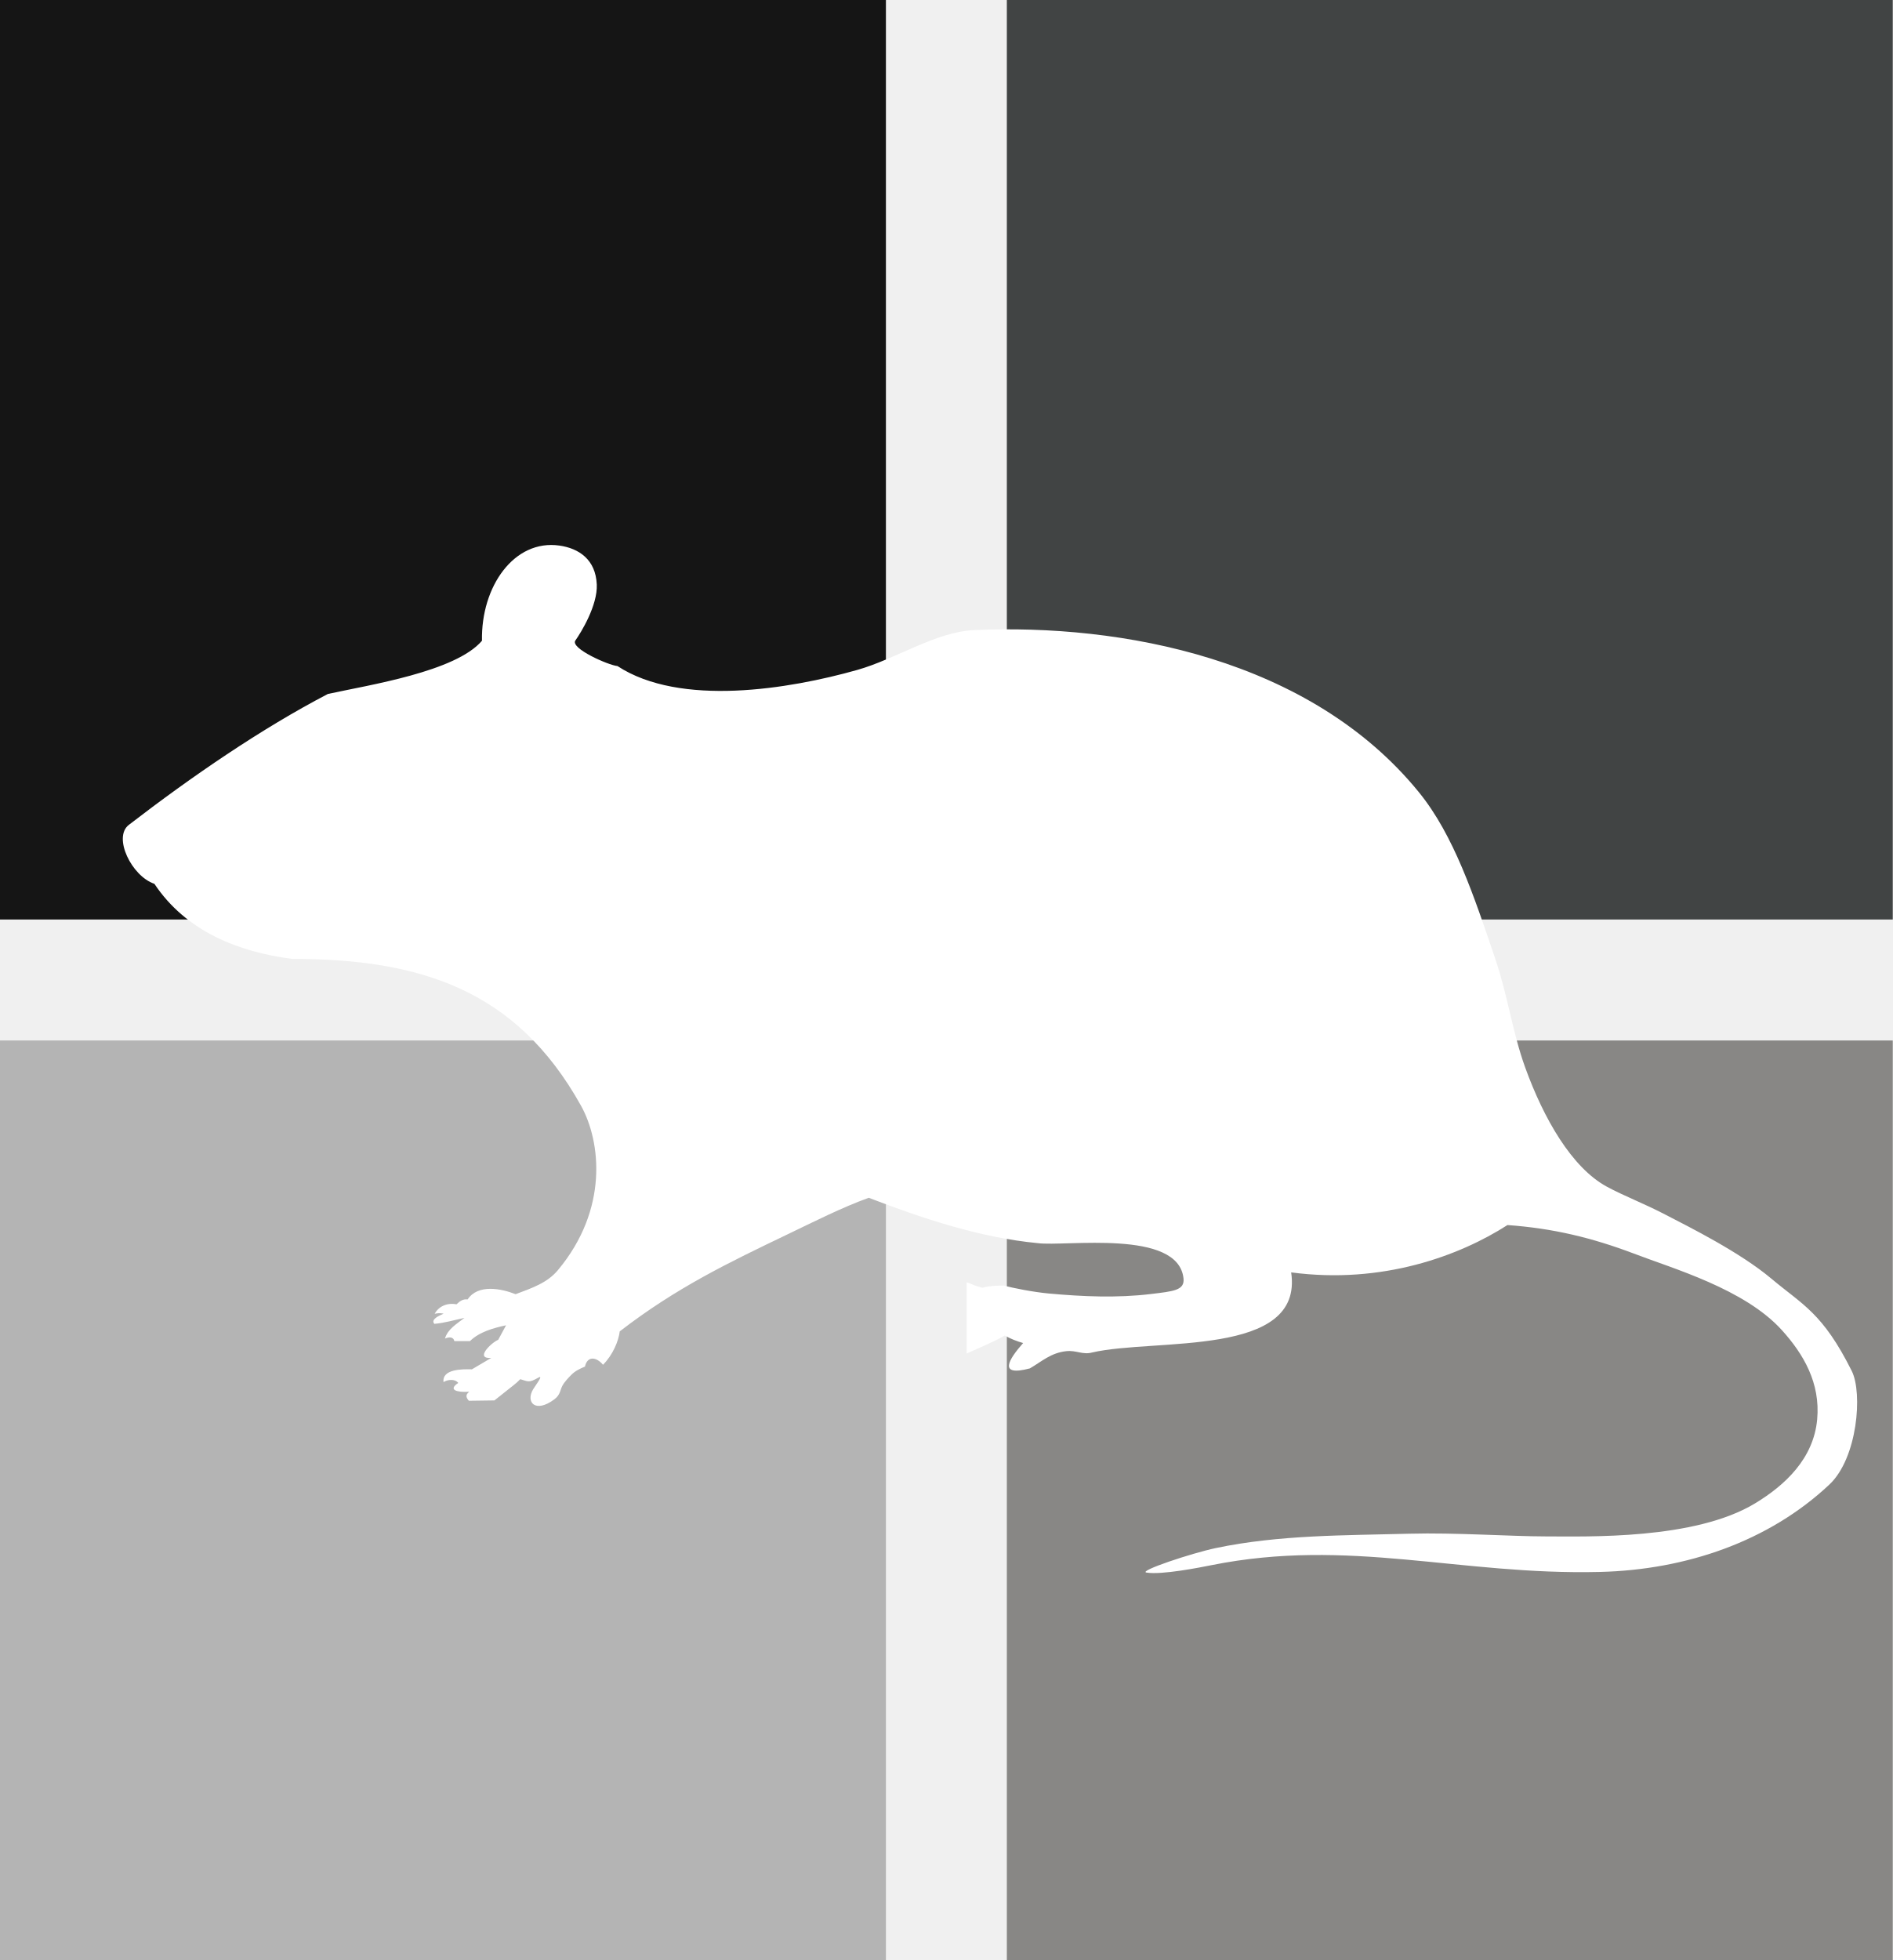
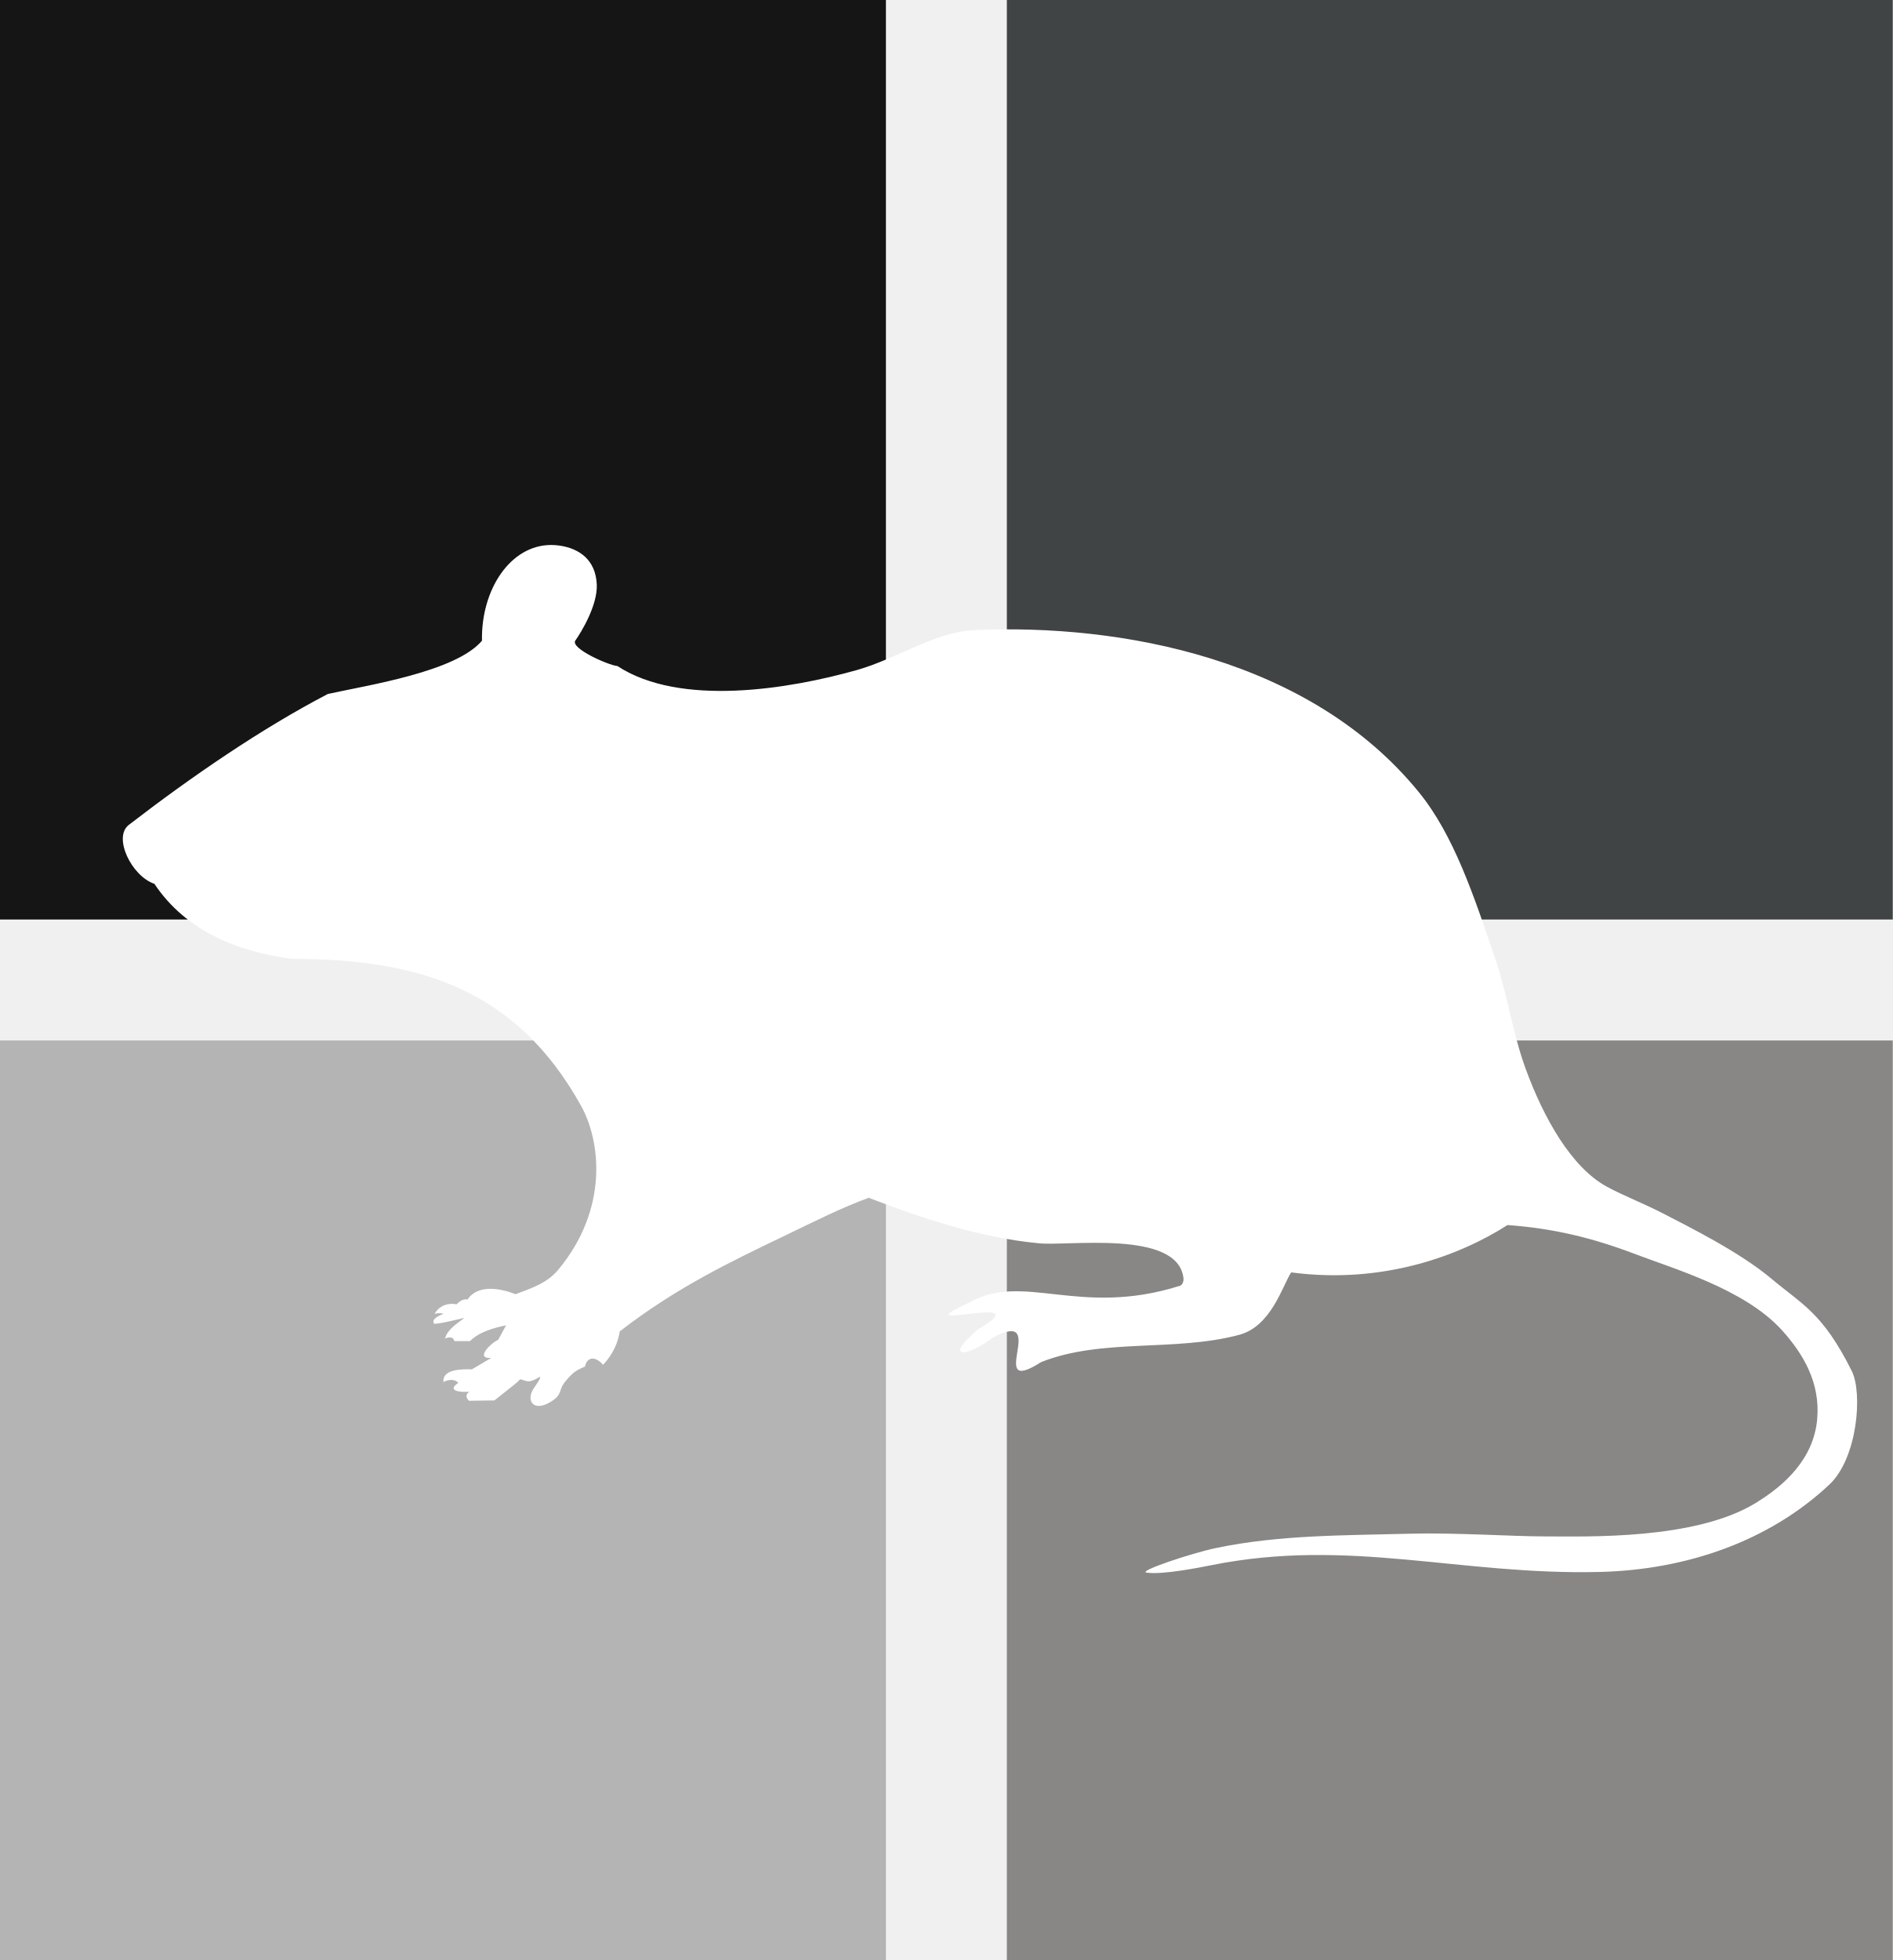
- <svg xmlns="http://www.w3.org/2000/svg" width="529.17mm" height="547.86mm" version="1.1" viewBox="0 0 529.17 547.86">
-   <g>
-     <rect transform="translate(49.137 75.478)" x="-49.137" y="215.36" width="247.68" height="257.02" fill="#b4b4b4" />
-     <rect transform="translate(49.137 75.478)" x="-49.137" y="-75.478" width="247.68" height="257.02" fill="#151515" />
-     <rect transform="translate(49.137 75.478)" x="232.35" y="215.36" width="247.68" height="257.02" fill="#888785" />
-     <rect transform="translate(49.137 75.478)" x="232.35" y="-75.478" width="247.68" height="257.02" fill="#414444" />
+ <svg xmlns="http://www.w3.org/2000/svg" width="529.17mm" height="547.86mm" version="1.1" viewBox="0 0 529.17 547.86" id="svg16">
+   <defs id="defs20" />
+   <g id="g10">
+     <rect transform="translate(49.137 75.478)" x="-49.137" y="215.36" width="247.68" height="257.02" fill="#b4b4b4" id="rect2" />
+     <rect transform="translate(49.137 75.478)" x="-49.137" y="-75.478" width="247.68" height="257.02" fill="#151515" id="rect4" />
+     <rect transform="translate(49.137 75.478)" x="232.35" y="215.36" width="247.68" height="257.02" fill="#888785" id="rect6" />
+     <rect transform="translate(49.137 75.478)" x="232.35" y="-75.478" width="247.68" height="257.02" fill="#414444" id="rect8" />
  </g>
-   <g transform="translate(49.137 75.478)">
-     <path d="m96.313 310.04c-0.705 0.728-1.168 1.119-1.961 1.748l-5.268 4.181-7.134 0.095c-0.665-0.731-1.135-1.618 0.118-2.528-3.402 0.226-6.073-0.455-3.095-2.457-0.871-1.161-2.902-1.001-4.111-0.236-0.447-3.688 5.286-3.631 7.938-3.567l5.41-3.189c-4.778 0.341 0.044-4.3 1.937-5.055l2.197-4.063c-3.491 0.748-7.474 1.832-10.087 4.418h-4.37c-0.264-1.232-1.488-1.195-2.622-0.709 0.761-2.663 3.318-4.115 5.457-5.788-2.703 0.579-5.621 1.442-8.434 1.677-1.081-1.322 1.422-2.293 2.599-2.858-1.177-0.182-1.428-0.168-2.504 0.047 1.129-2.096 3.505-3.155 6.095-2.646 0.927-0.843 1.723-1.541 3.118-1.37 2.923-4.384 9.423-3.03 13.418-1.465 4.67-1.755 8.84-3.157 11.812-6.709 14.232-17.015 12.019-36.008 6.473-45.971-18.07-32.461-44.975-41.045-80.784-41.045-15.026-1.952-29.63-7.695-38.487-20.981-6.388-2.152-11.637-13.017-7.156-16.469 17.487-13.475 37.123-26.949 55.651-36.599 11.544-2.53 35.722-6.217 43.089-14.883-0.3-15.251 9.06-28.41 21.671-26.595 5.418 0.78 10.12 3.89 10.424 10.891 0.251 5.785-4.337 13.312-5.98 15.635-1.541 2.178 9.229 6.923 11.76 7.149 17.537 11.48 47.977 6.472 67.014 1.093 10.933-3.089 21.913-10.668 32.789-11.15 41.097-1.821 93.914 7.99 124.29 45.363 9.755 12.003 15.361 28.927 21.383 46.719 3.444 10.177 4.744 20.351 8.307 30.193 5.135 14.182 12.968 27.966 22.843 33.32 4.648 2.52 10.219 4.617 16.288 7.77 6.824 3.545 20.846 10.495 29.701 17.935 8.731 7.336 14.32 9.51 22.466 25.801 3.091 6.182 1.607 24.347-6.247 31.73-16.878 15.865-39.981 23.841-64.122 24.438-39.267 0.97-70.07-9.615-108.61-1.899-3.314 0.663-13.916 2.772-18.196 2.079-2.48-0.402 12.668-5.444 19.371-6.851 17.743-3.725 36.117-3.527 54.24-4.016 12.629-0.341 28.444 0.756 37.892 0.756 11.723 0 41.752 1.014 58.681-9.26 8.305-5.04 16.307-12.439 17.319-23.441 0.94-10.225-3.86-18.309-9.854-24.94-10.438-11.549-30.473-17.216-41.483-21.45-11.614-4.384-22.444-7.023-35.246-7.938-13.372 8.579-34.966 16.629-60.476 13.229 3.557 23.906-38.102 18.323-55.657 22.395-2.625 0.704-4.426-0.668-7.181-0.378-4.326 0.456-6.843 2.858-10.205 4.819-9.123 2.416-5.828-2.616-1.89-7.087-1.731-0.488-3.558-1.188-5.126-2.103-3.485 1.994-7.166 3.422-10.654 5.032v-19.891c0.753 0.192 1.694 0.648 2.221 0.85 0.692 0.234 1.791 0.58 2.173 0.661 1.956-0.542 3.966-0.614 6.095-0.614 2.134 0.649 8.267 1.839 12.473 2.221 9.473 0.86 19.094 1.287 28.537 0.142 6.258-0.759 9.467-0.998 9.119-4.347-1.446-13.909-33.049-8.845-40.774-9.875-16.179-1.548-32.25-6.918-47.227-12.678-7.472 2.696-15.372 6.704-22.578 10.161-16.558 7.943-31.178 14.94-47.037 27.18-0.324 2.688-1.912 6.559-4.675 9.336-1.899-2.271-4.406-2.481-5.045 0.501-1.442 0.625-2.662 1.159-3.809 2.305-0.734 0.734-1.89 1.927-2.505 3.056-0.641 1.178-0.557 2.535-2.239 3.793-5.367 4.012-8.123 0.763-5.905-2.859 0.613-1.001 2.99-4.099 1.445-3.213-2.692 1.544-2.844 1.095-5.073 0.451z" fill="#fff" />
+   <g transform="translate(49.137 75.478)" id="g14">
+     <path id="path12" style="color:#000000;fill:#ffffff;stroke-width:3.78;-inkscape-stroke:none" d="m 582.404,575.746 c -43.155,0.023 -74.182,47.113 -73.119,101.152 -27.844,32.753 -119.225,46.689 -162.855,56.25 -70.027,36.472 -144.243,87.397 -210.336,138.326 -16.935,13.047 2.902,54.113 27.047,62.246 33.475,50.216 88.672,71.922 145.463,79.299 135.341,0 237.03,32.444 305.326,155.131 20.962,37.655 29.325,109.439 -24.465,173.748 -11.232,13.427 -26.991,18.725 -44.643,25.358 -15.1,-5.915 -39.668,-11.036 -50.715,5.535 -5.275,-0.644 -8.282,1.993 -11.785,5.178 -9.79,-1.923 -18.769,2.077 -23.035,10 4.066,-0.813 5.015,-0.864 9.463,-0.178 -4.448,2.135 -13.907,5.808 -9.82,10.803 10.631,-0.889 21.66,-4.149 31.875,-6.338 -8.086,6.323 -17.749,11.808 -20.625,21.875 4.288,-1.839 8.912,-1.98 9.91,2.678 h 16.518 c 9.876,-9.774 24.932,-13.87 38.125,-16.697 l -8.305,15.357 c -7.156,2.854 -25.378,20.397 -7.32,19.107 l -20.447,12.055 c -10.023,-0.24 -31.689,-0.457 -30,13.48 4.568,-2.892 12.246,-3.493 15.537,0.895 -11.255,7.565 -1.164,10.141 11.695,9.285 -4.737,3.438 -2.958,6.789 -0.445,9.553 l 26.963,-0.357 19.912,-15.803 c 2.998,-2.379 4.746,-3.857 7.41,-6.607 h 0.023 c 8.424,2.434 8.999,4.13 19.174,-1.707 5.839,-3.35 -3.141,8.36 -5.459,12.145 -8.383,13.688 2.032,25.971 22.316,10.807 6.359,-4.754 6.04,-9.883 8.463,-14.336 2.323,-4.268 6.694,-8.778 9.467,-11.551 4.333,-4.333 8.943,-6.348 14.395,-8.711 2.415,-11.272 11.891,-10.479 19.066,-1.895 10.443,-10.496 16.444,-25.127 17.668,-35.287 59.94,-46.261 115.196,-72.708 177.777,-102.728 27.235,-13.065 57.094,-28.214 85.336,-38.402 56.606,21.771 117.345,42.066 178.494,47.916 29.197,3.893 148.641,-15.249 154.107,37.32 0.341,3.281 -1.385,6.973 -3.684,7.701 -106.677,33.768 -165.67,-15.131 -222.888,17.904 -75.521,34.238 78.804,-12.704 9.842,27.936 -38.842,32.454 -11.411,29.524 15.906,8.609 60.068,-31.538 -9.644,64.598 50.326,26.217 64.511,-25.619 141.027,-10.534 209.473,-28.863 33.471,-8.963 45.285,-50.944 54.773,-65.932 96.416,12.85 178.032,-17.576 228.572,-50 48.386,3.456 89.317,13.432 133.213,30 41.612,16.003 117.334,37.422 156.785,81.072 22.653,25.062 40.795,55.616 37.242,94.262 -3.825,41.582 -34.068,69.545 -65.457,88.596 -63.984,38.832 -177.48,35 -221.787,35 -35.709,0 -95.481,-4.145 -143.213,-2.857 -68.496,1.849 -137.942,1.101 -205.002,15.178 -25.334,5.318 -82.585,24.375 -73.213,25.892 16.176,2.62 56.247,-5.348 68.772,-7.855 145.663,-29.164 262.083,10.841 410.494,7.176 91.242,-2.256 178.561,-32.401 242.352,-92.363 29.686,-27.904 35.295,-96.56 23.611,-119.926 -30.788,-61.573 -51.912,-69.788 -84.91,-97.516 -33.468,-28.12 -86.465,-54.386 -112.256,-67.785 -22.938,-11.916 -43.994,-19.842 -61.56,-29.367 -37.323,-20.236 -66.927,-72.332 -86.336,-125.934 -13.47,-37.198 -18.381,-75.651 -31.398,-114.115 -22.76,-67.245 -43.947,-131.211 -80.816,-176.576 -114.807,-141.254 -314.431,-178.334 -469.758,-171.451 -41.106,1.822 -82.606,30.467 -123.928,42.143 -71.951,20.329 -187,39.256 -253.281,-4.133 -9.566,-0.858 -50.272,-18.79 -44.447,-27.021 6.212,-8.78 23.553,-37.228 22.604,-59.092 -1.149,-26.462 -18.921,-38.217 -39.398,-41.164 -2.979,-0.429 -5.91,-0.636 -8.787,-0.635 z" transform="matrix(0.2645833,0,0,0.2645833,-49.137,-75.478)" />
  </g>
</svg>
